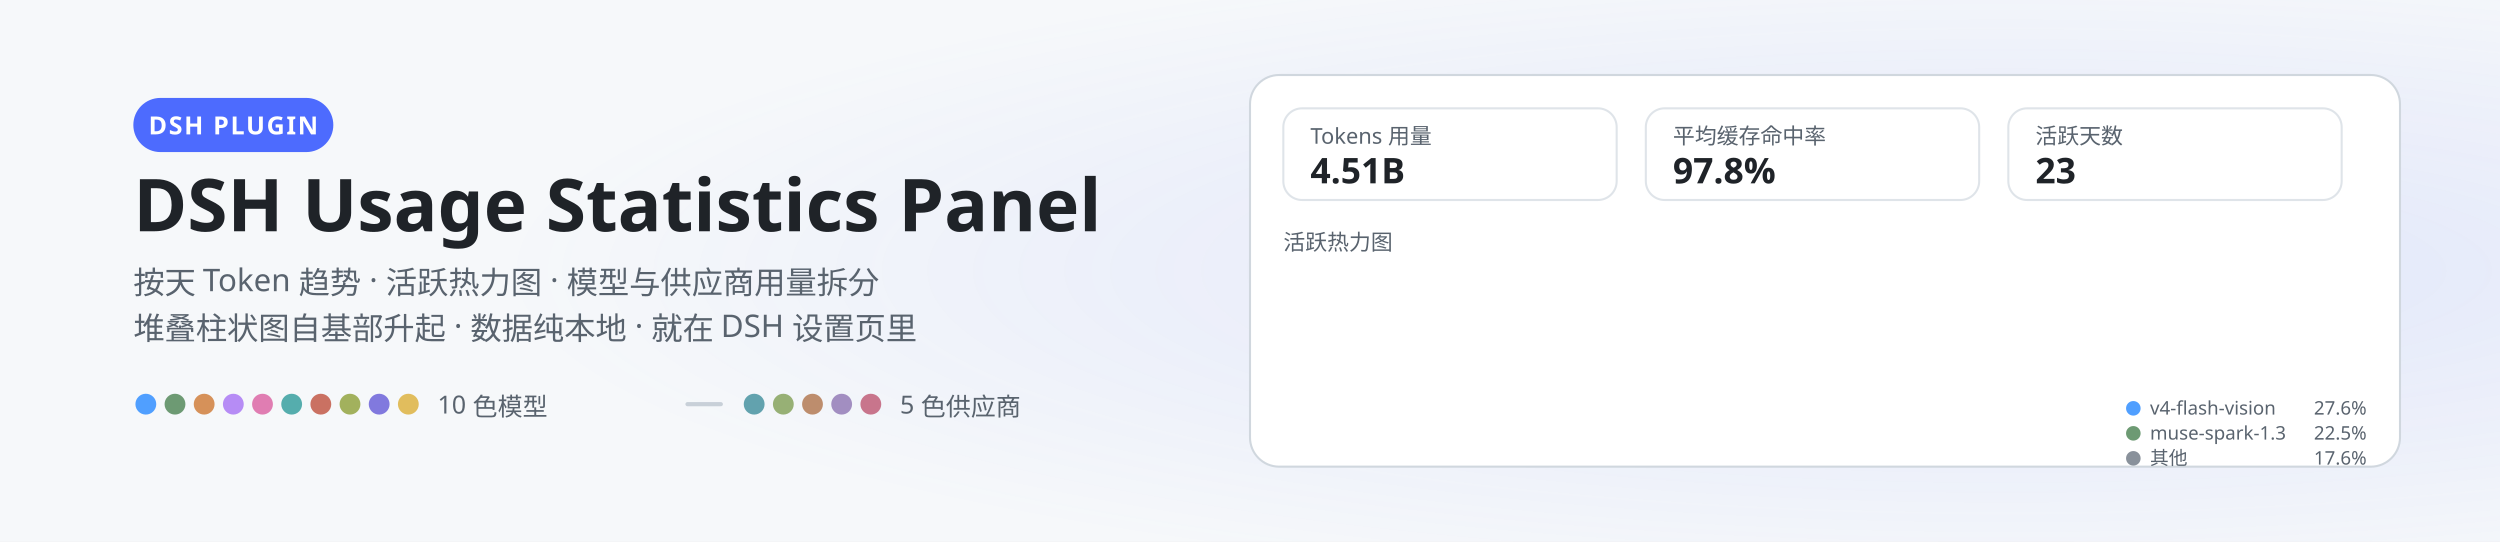
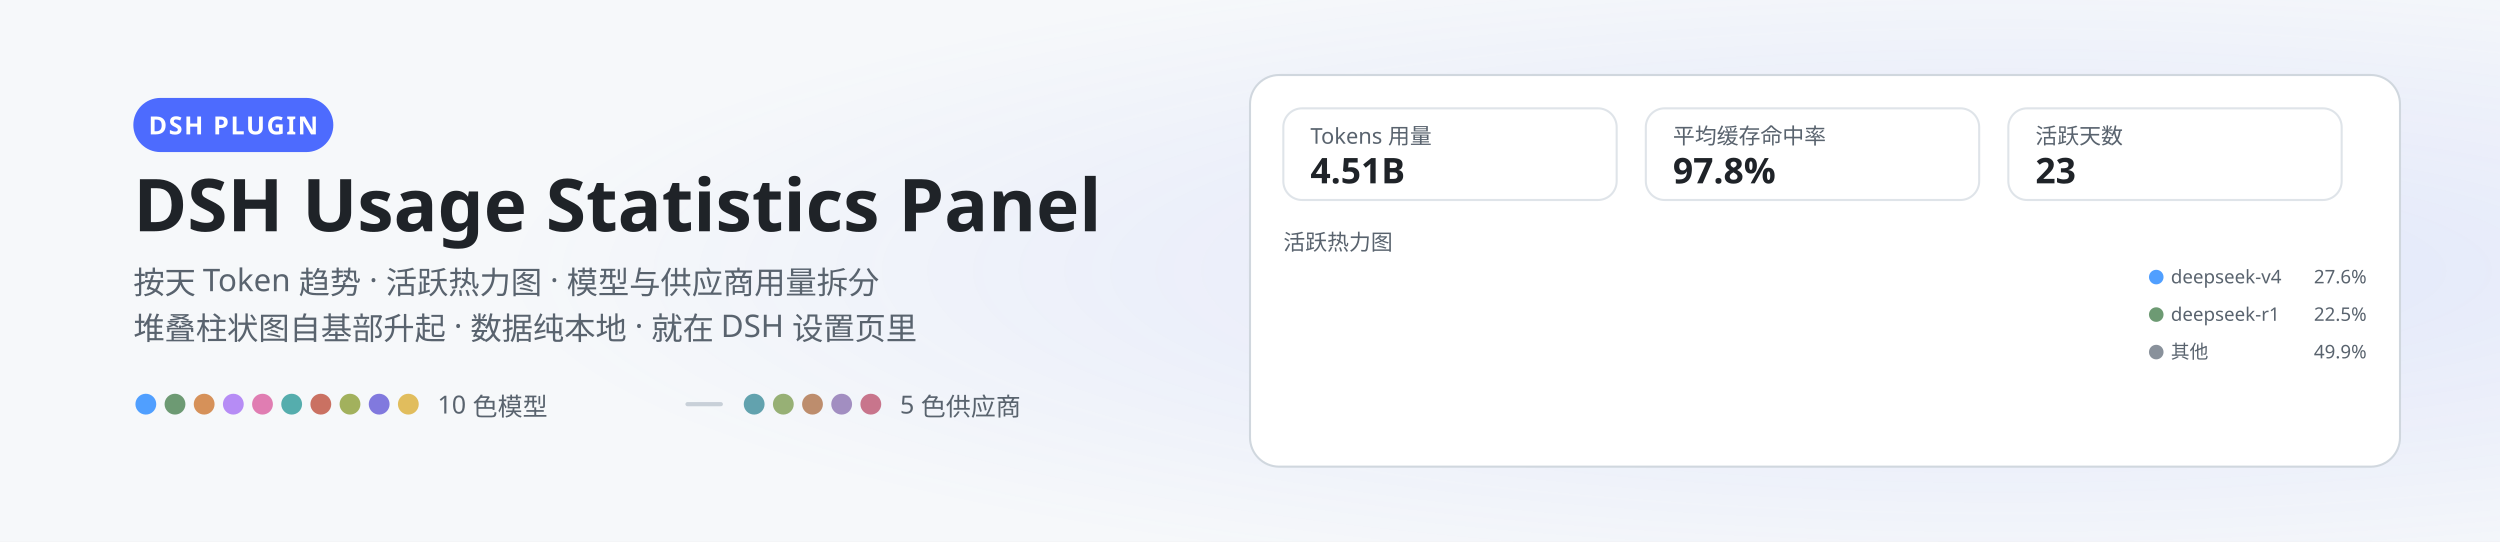
<svg xmlns="http://www.w3.org/2000/svg" width="1200" height="260" viewBox="0 0 1200 260" font-family="system-ui,Segoe UI,sans-serif">
  <defs>
    <radialGradient id="gl" cx=".8" cy=".5" r=".6">
      <stop offset="0" stop-color="#4D6BFE" stop-opacity=".13" />
      <stop offset="1" stop-color="#4D6BFE" stop-opacity="0" />
    </radialGradient>
    <clipPath id="hw">
      <rect x="614" y="124" height="62" width="0">
        <animate attributeName="width" dur="6.4s" repeatCount="indefinite" values="0;0;172;172" keyTimes="0;.125;.312;1" />
      </rect>
    </clipPath>
    <clipPath id="tw">
      <rect x="800" y="110" height="94" width="0">
        <animate attributeName="width" dur="6.4s" repeatCount="indefinite" values="0;0;166;166" keyTimes="0;.188;.406;1" />
      </rect>
    </clipPath>
    <clipPath id="sw">
-       <rect x="1036" y="186" width="34" height="0">
-         <animate attributeName="y" dur="6.4s" repeatCount="indefinite" values="186;186;104;104" keyTimes="0;.438;.55;1" />
-         <animate attributeName="height" dur="6.4s" repeatCount="indefinite" values="0;0;82;82" keyTimes="0;.438;.55;1" />
+       <rect x="1000" y="186" width="28" height="0">
+         <animate attributeName="y" dur="6.4s" repeatCount="indefinite" values="186;186;112;112" keyTimes="0;.438;.55;1" />
+         <animate attributeName="height" dur="6.4s" repeatCount="indefinite" values="0;0;74;74" keyTimes="0;.438;.55;1" />
      </rect>
    </clipPath>
  </defs>
  <rect width="1200" height="260" fill="#F6F8FA" />
  <rect width="1200" height="260" fill="url(#gl)" />
  <rect x="64" y="47" width="96" height="26" rx="13" fill="#4D6BFE" />
  <text x="112" y="64.5" font-size="12" font-weight="600" letter-spacing=".8" fill="#fff" text-anchor="middle">DSH PLUGIN</text>
  <text x="64" y="111" font-size="35" font-weight="700" fill="#1F2328" textLength="470">DSH Usage Statistics Panel</text>
  <text x="64" y="141" font-size="15" fill="#59636E">按天 Token 趋势 · 活跃热力图 · 模型与供应商用量拆分</text>
  <text x="64" y="163" font-size="15" fill="#59636E">堆叠柱状图自基部升起 · 数据纯本地 · 就在 DSH 设置页里</text>
  <circle cx="70" cy="194" r="5" fill="#509FFF" />
  <circle cx="84" cy="194" r="5" fill="#6D9A73" />
  <circle cx="98" cy="194" r="5" fill="#D69159" />
  <circle cx="112" cy="194" r="5" fill="#B68CF5" />
  <circle cx="126" cy="194" r="5" fill="#E07DB2" />
  <circle cx="140" cy="194" r="5" fill="#55ADAD" />
  <circle cx="154" cy="194" r="5" fill="#CA7162" />
  <circle cx="168" cy="194" r="5" fill="#A2B15D" />
  <circle cx="182" cy="194" r="5" fill="#8179DE" />
  <circle cx="196" cy="194" r="5" fill="#E1BD5D" />
  <text x="210" y="198.5" font-size="12" fill="#59636E">10 色模型</text>
  <path d="M330 194h16" stroke="#C8D0D8" stroke-width="2" stroke-linecap="round" />
  <circle cx="362" cy="194" r="5" fill="#62A2AE" />
  <circle cx="376" cy="194" r="5" fill="#97B075" />
  <circle cx="390" cy="194" r="5" fill="#BD8D6D" />
  <circle cx="404" cy="194" r="5" fill="#A28EC1" />
  <circle cx="418" cy="194" r="5" fill="#C8758C" />
  <text x="432" y="198.5" font-size="12" fill="#59636E">5 色供应商</text>
  <rect x="600" y="36" width="552" height="188" rx="14" fill="#FFF" stroke="#D0D7DE" />
  <g font-size="10.5" fill="#59636E">
    <rect x="616" y="52" width="160" height="44" rx="9" fill="#FFF" stroke="#DFE4E9" />
    <text x="629" y="69">Tokens 用量</text>
    <text x="629" y="88" font-size="17" font-weight="600" fill="#1F2328">4.51B</text>
    <rect x="790" y="52" width="160" height="44" rx="9" fill="#FFF" stroke="#DFE4E9" />
    <text x="803" y="69">平均缓存命中率</text>
    <text x="803" y="88" font-size="17" font-weight="600" fill="#1F2328">97.8%</text>
    <rect x="964" y="52" width="160" height="44" rx="9" fill="#FFF" stroke="#DFE4E9" />
    <text x="977" y="69">活跃天数</text>
    <text x="977" y="88" font-size="17" font-weight="600" fill="#1F2328">23</text>
  </g>
  <g>
    <animate attributeName="opacity" dur="6.4s" repeatCount="indefinite" values="1;1;0;0" keyTimes="0;.875;.938;1" />
    <text x="616" y="120" font-size="10.5" fill="#59636E">活跃热力图</text>
    <g clip-path="url(#hw)">
      <path fill="#EBEDF0" d="M616 126h9v9h-9zM640 126h9v9h-9zM664 126h9v9h-9zM700 126h9v9h-9zM748 126h9v9h-9zM628 138h9v9h-9zM676 138h9v9h-9zM712 138h9v9h-9zM760 138h9v9h-9zM616 150h9v9h-9zM652 150h9v9h-9zM688 150h9v9h-9zM736 150h9v9h-9zM772 150h9v9h-9zM628 162h9v9h-9zM676 162h9v9h-9zM712 162h9v9h-9zM748 162h9v9h-9zM616 174h9v9h-9zM652 174h9v9h-9zM700 174h9v9h-9zM760 174h9v9h-9z" />
      <path fill="#D5DCFF" d="M628 126h9v9h-9zM676 126h9v9h-9zM724 126h9v9h-9zM760 126h9v9h-9zM616 138h9v9h-9zM652 138h9v9h-9zM688 138h9v9h-9zM736 138h9v9h-9zM772 138h9v9h-9zM640 150h9v9h-9zM676 150h9v9h-9zM724 150h9v9h-9zM640 162h9v9h-9zM664 162h9v9h-9zM700 162h9v9h-9zM736 162h9v9h-9zM772 162h9v9h-9zM628 174h9v9h-9zM688 174h9v9h-9zM736 174h9v9h-9zM772 174h9v9h-9z" />
      <path fill="#B8C6FF" d="M652 126h9v9h-9zM712 126h9v9h-9zM772 126h9v9h-9zM664 138h9v9h-9zM724 138h9v9h-9zM628 150h9v9h-9zM700 150h9v9h-9zM760 150h9v9h-9zM616 162h9v9h-9zM724 162h9v9h-9zM664 174h9v9h-9zM712 174h9v9h-9zM748 174h9v9h-9z" />
      <path fill="#9DB0FF" d="M688 126h9v9h-9zM640 138h9v9h-9zM748 138h9v9h-9zM712 150h9v9h-9zM652 162h9v9h-9zM760 162h9v9h-9zM676 174h9v9h-9z" />
      <path fill="#7990FE" d="M736 126h9v9h-9zM700 138h9v9h-9zM664 150h9v9h-9zM688 162h9v9h-9zM640 174h9v9h-9zM724 174h9v9h-9z" />
      <path fill="#4D6BFE" d="M748 150h9v9h-9z" />
    </g>
    <g clip-path="url(#tw)">
      <path d="M800 200.5H966" stroke="#E7EAEE" />
      <path fill="#509FFF" d="M804 200v-12h11v12zM825 200v-7h11v7zM846 200v-17h11v17zM867 200v-8h11v8zM888 200v-21h11v21zM909 200v-11h11v11zM930 200v-18h11v18zM951 200v-29h11v29z" />
      <path fill="#6D9A73" d="M804 188v-7h11v7zM825 193v-4h11v4zM846 183v-10h11v10zM867 192v-5h11v5zM888 179v-13h11v13zM909 189v-7h11v7zM930 182v-11h11v11zM951 171v-17h11v17z" />
      <path fill="#D69159" d="M804 181v-5h11v5zM825 189v-4h11v4zM846 173v-7h11v7zM867 187v-3h11v3zM888 166v-8h11v8zM909 182v-4h11v4zM930 171v-7h11v7zM951 154v-12h11v12z" />
      <path d="M804 122C826 119 846 124 868 121S908 115 930 118 956 114 962 115" fill="none" stroke="#4D6BFE" stroke-width="2.5" />
    </g>
    <g clip-path="url(#sw)">
-       <rect x="1038" y="104" width="30" height="82" rx="6" fill="#EBEDF0" />
-       <rect x="1038" y="104" width="30" height="22.6" fill="#509FFF" />
-       <rect x="1038" y="126.6" width="30" height="18.5" fill="#6D9A73" />
-       <rect x="1038" y="145.1" width="30" height="11.2" fill="#D69159" />
-       <rect x="1038" y="156.3" width="30" height="10" fill="#B68CF5" />
-       <rect x="1038" y="166.3" width="30" height="5.2" fill="#E07DB2" />
-       <rect x="1038" y="171.5" width="30" height="5.1" fill="#55ADAD" />
-       <rect x="1038" y="176.6" width="30" height="3.9" fill="#CA7162" />
-       <rect x="1038" y="180.5" width="30" height="5.5" fill="#89919B" />
+       <rect x="1004" y="112" width="20" height="74" rx="5" fill="#EBEDF0" />
+       <rect x="1004" y="112" width="20" height="20.4" fill="#509FFF" />
+       <rect x="1004" y="132.4" width="20" height="16.7" fill="#6D9A73" />
+       <rect x="1004" y="149.1" width="20" height="10.1" fill="#D69159" />
+       <rect x="1004" y="159.2" width="20" height="9" fill="#B68CF5" />
+       <rect x="1004" y="168.2" width="20" height="4.7" fill="#E07DB2" />
+       <rect x="1004" y="172.9" width="20" height="4.6" fill="#55ADAD" />
+       <rect x="1004" y="177.5" width="20" height="3.6" fill="#CA7162" />
+       <rect x="1004" y="181.1" width="20" height="4.9" fill="#89919B" />
    </g>
    <g font-size="9" fill="#59636E">
      <animate attributeName="opacity" dur="6.4s" repeatCount="indefinite" values="0;0;1;1" keyTimes="0;.547;.609;1" />
-       <circle cx="1024" cy="196" r="3.5" fill="#509FFF" />
-       <text x="1032" y="199">v4-flash-vision</text>
-       <text x="1136" y="199" text-anchor="end">27.6%</text>
-       <circle cx="1024" cy="208" r="3.5" fill="#6D9A73" />
-       <text x="1032" y="211">muse-spark-1.3</text>
-       <text x="1136" y="211" text-anchor="end">22.5%</text>
-       <circle cx="1024" cy="220" r="3.5" fill="#89919B" />
-       <text x="1032" y="223">其他</text>
-       <text x="1136" y="223" text-anchor="end">17.6%</text>
+       <circle cx="1035" cy="133" r="3.5" fill="#509FFF" />
+       <text x="1042" y="136">deepseek-v4</text>
+       <text x="1136" y="136" text-anchor="end">27.6%</text>
+       <circle cx="1035" cy="151" r="3.5" fill="#6D9A73" />
+       <text x="1042" y="154">deepseek-r1</text>
+       <text x="1136" y="154" text-anchor="end">22.5%</text>
+       <circle cx="1035" cy="169" r="3.5" fill="#89919B" />
+       <text x="1042" y="172">其他</text>
+       <text x="1136" y="172" text-anchor="end">49.9%</text>
    </g>
  </g>
</svg>
